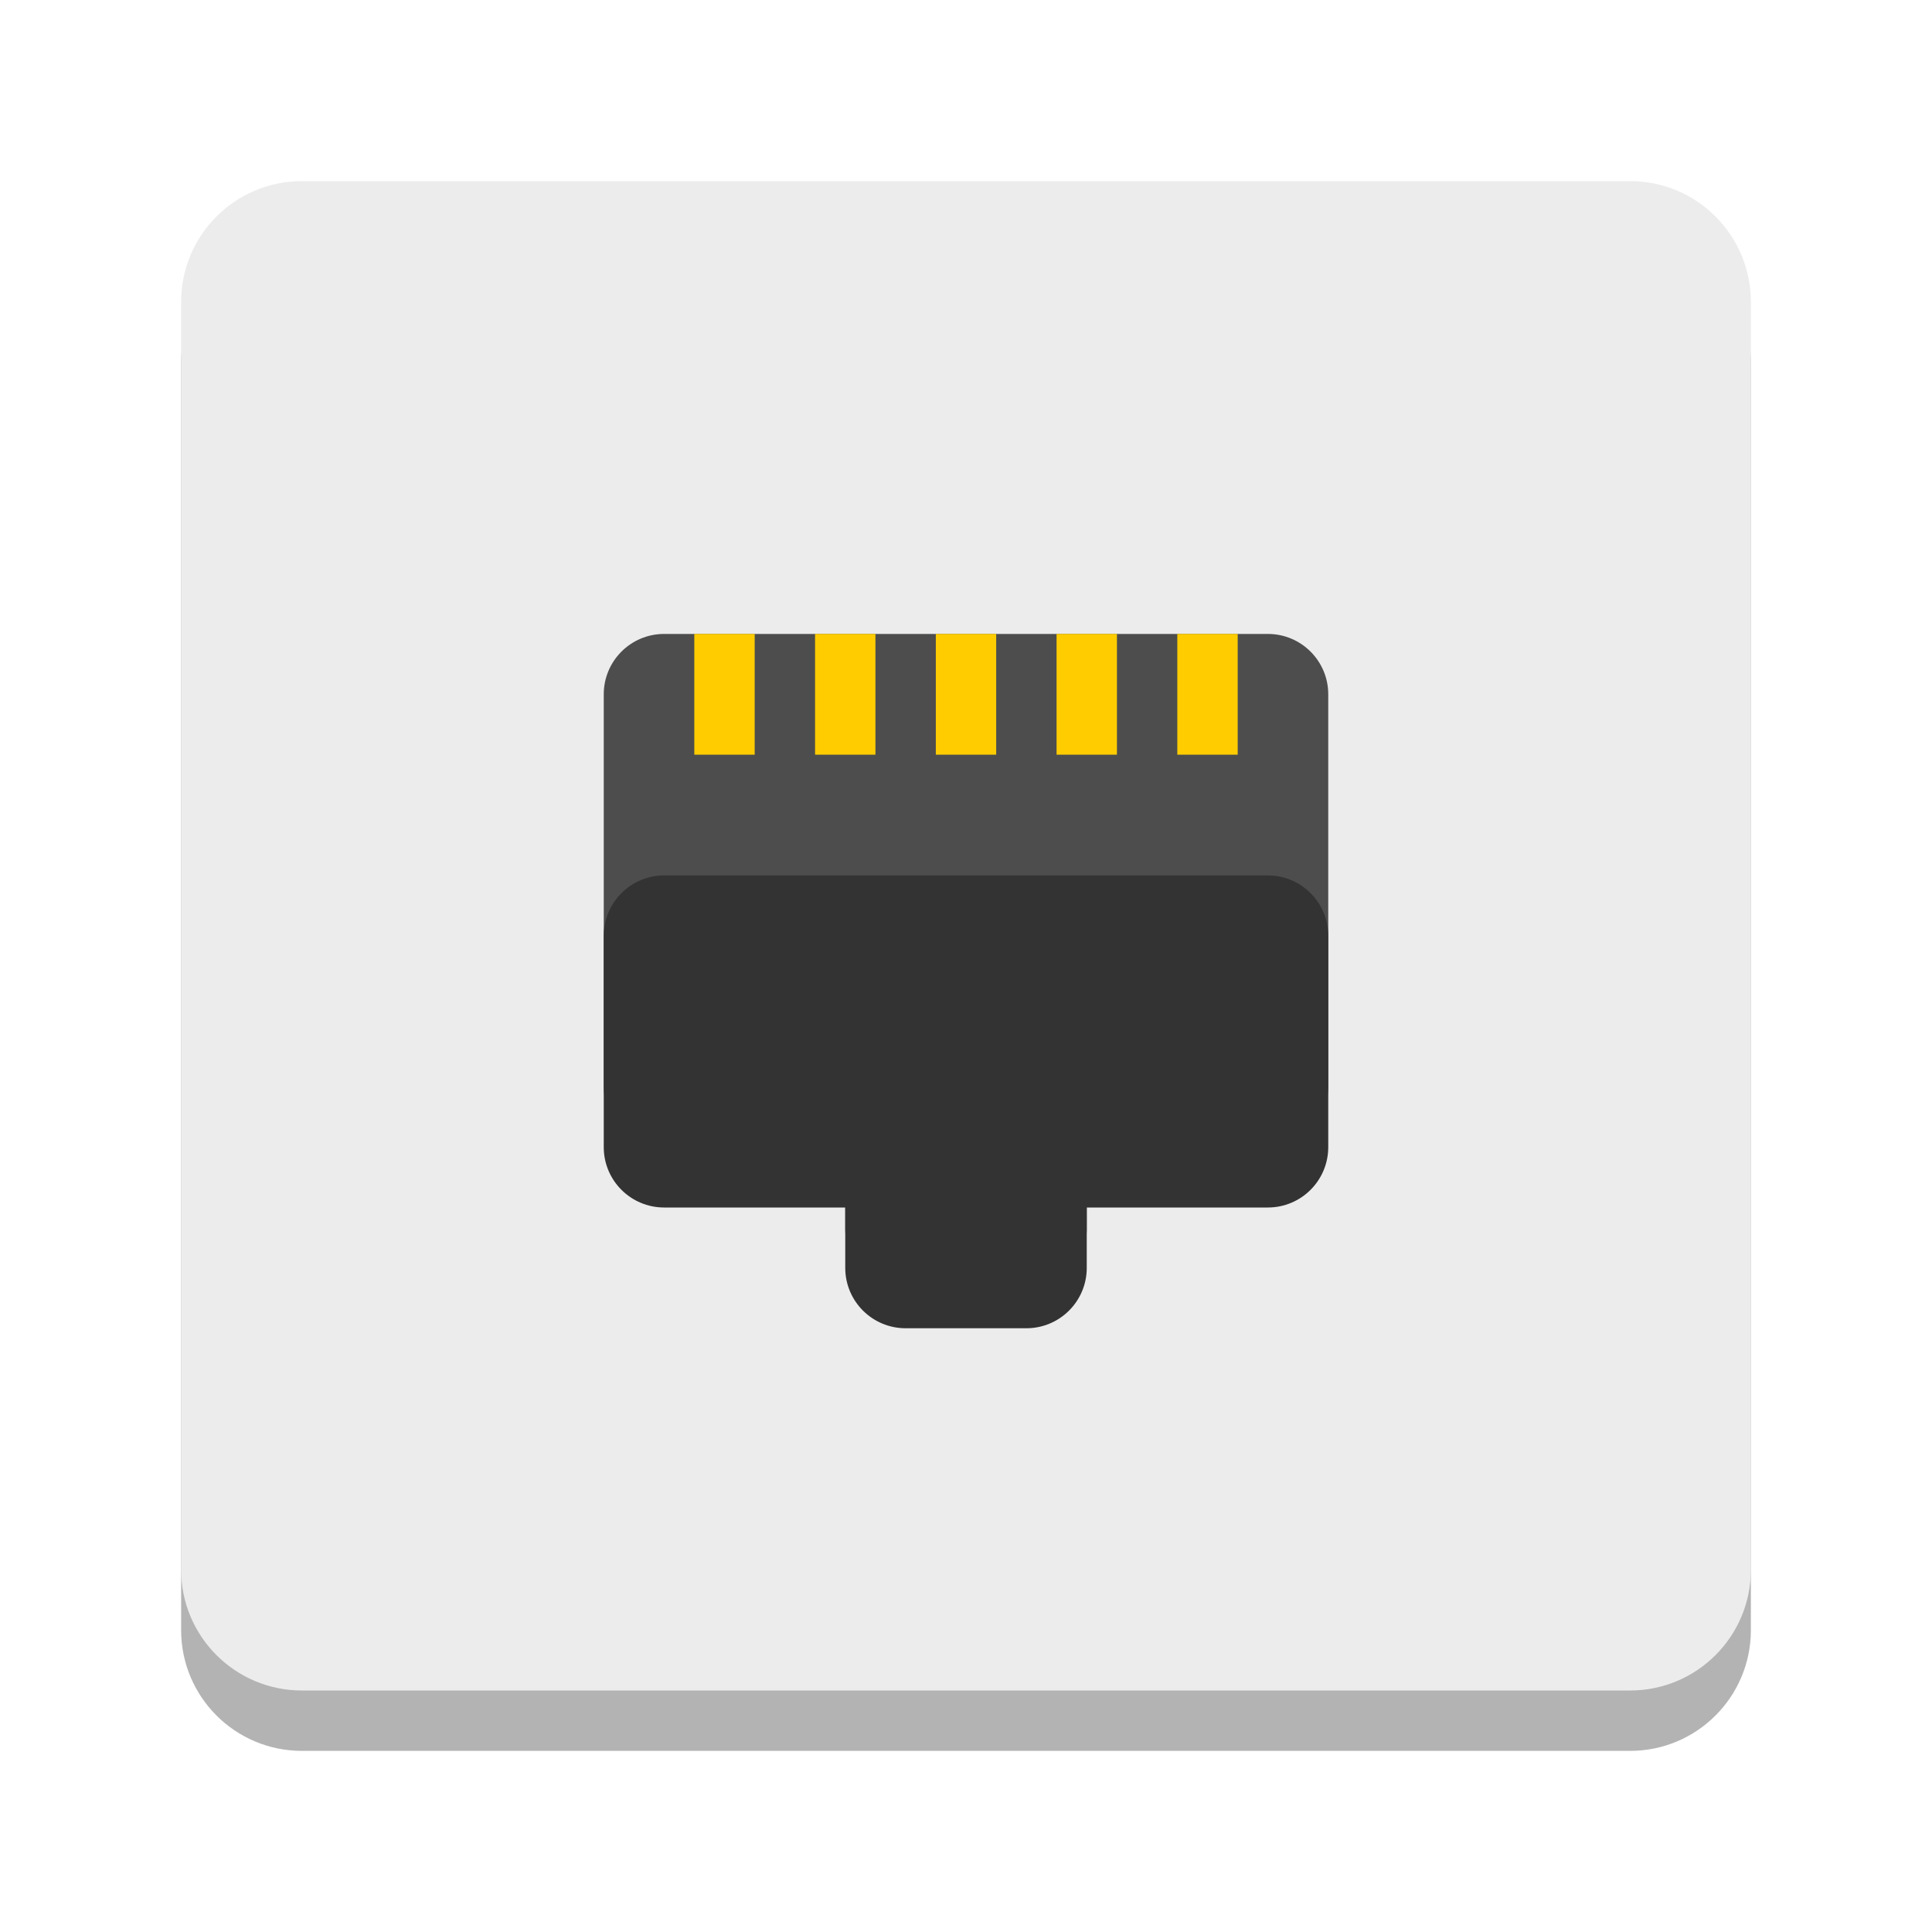
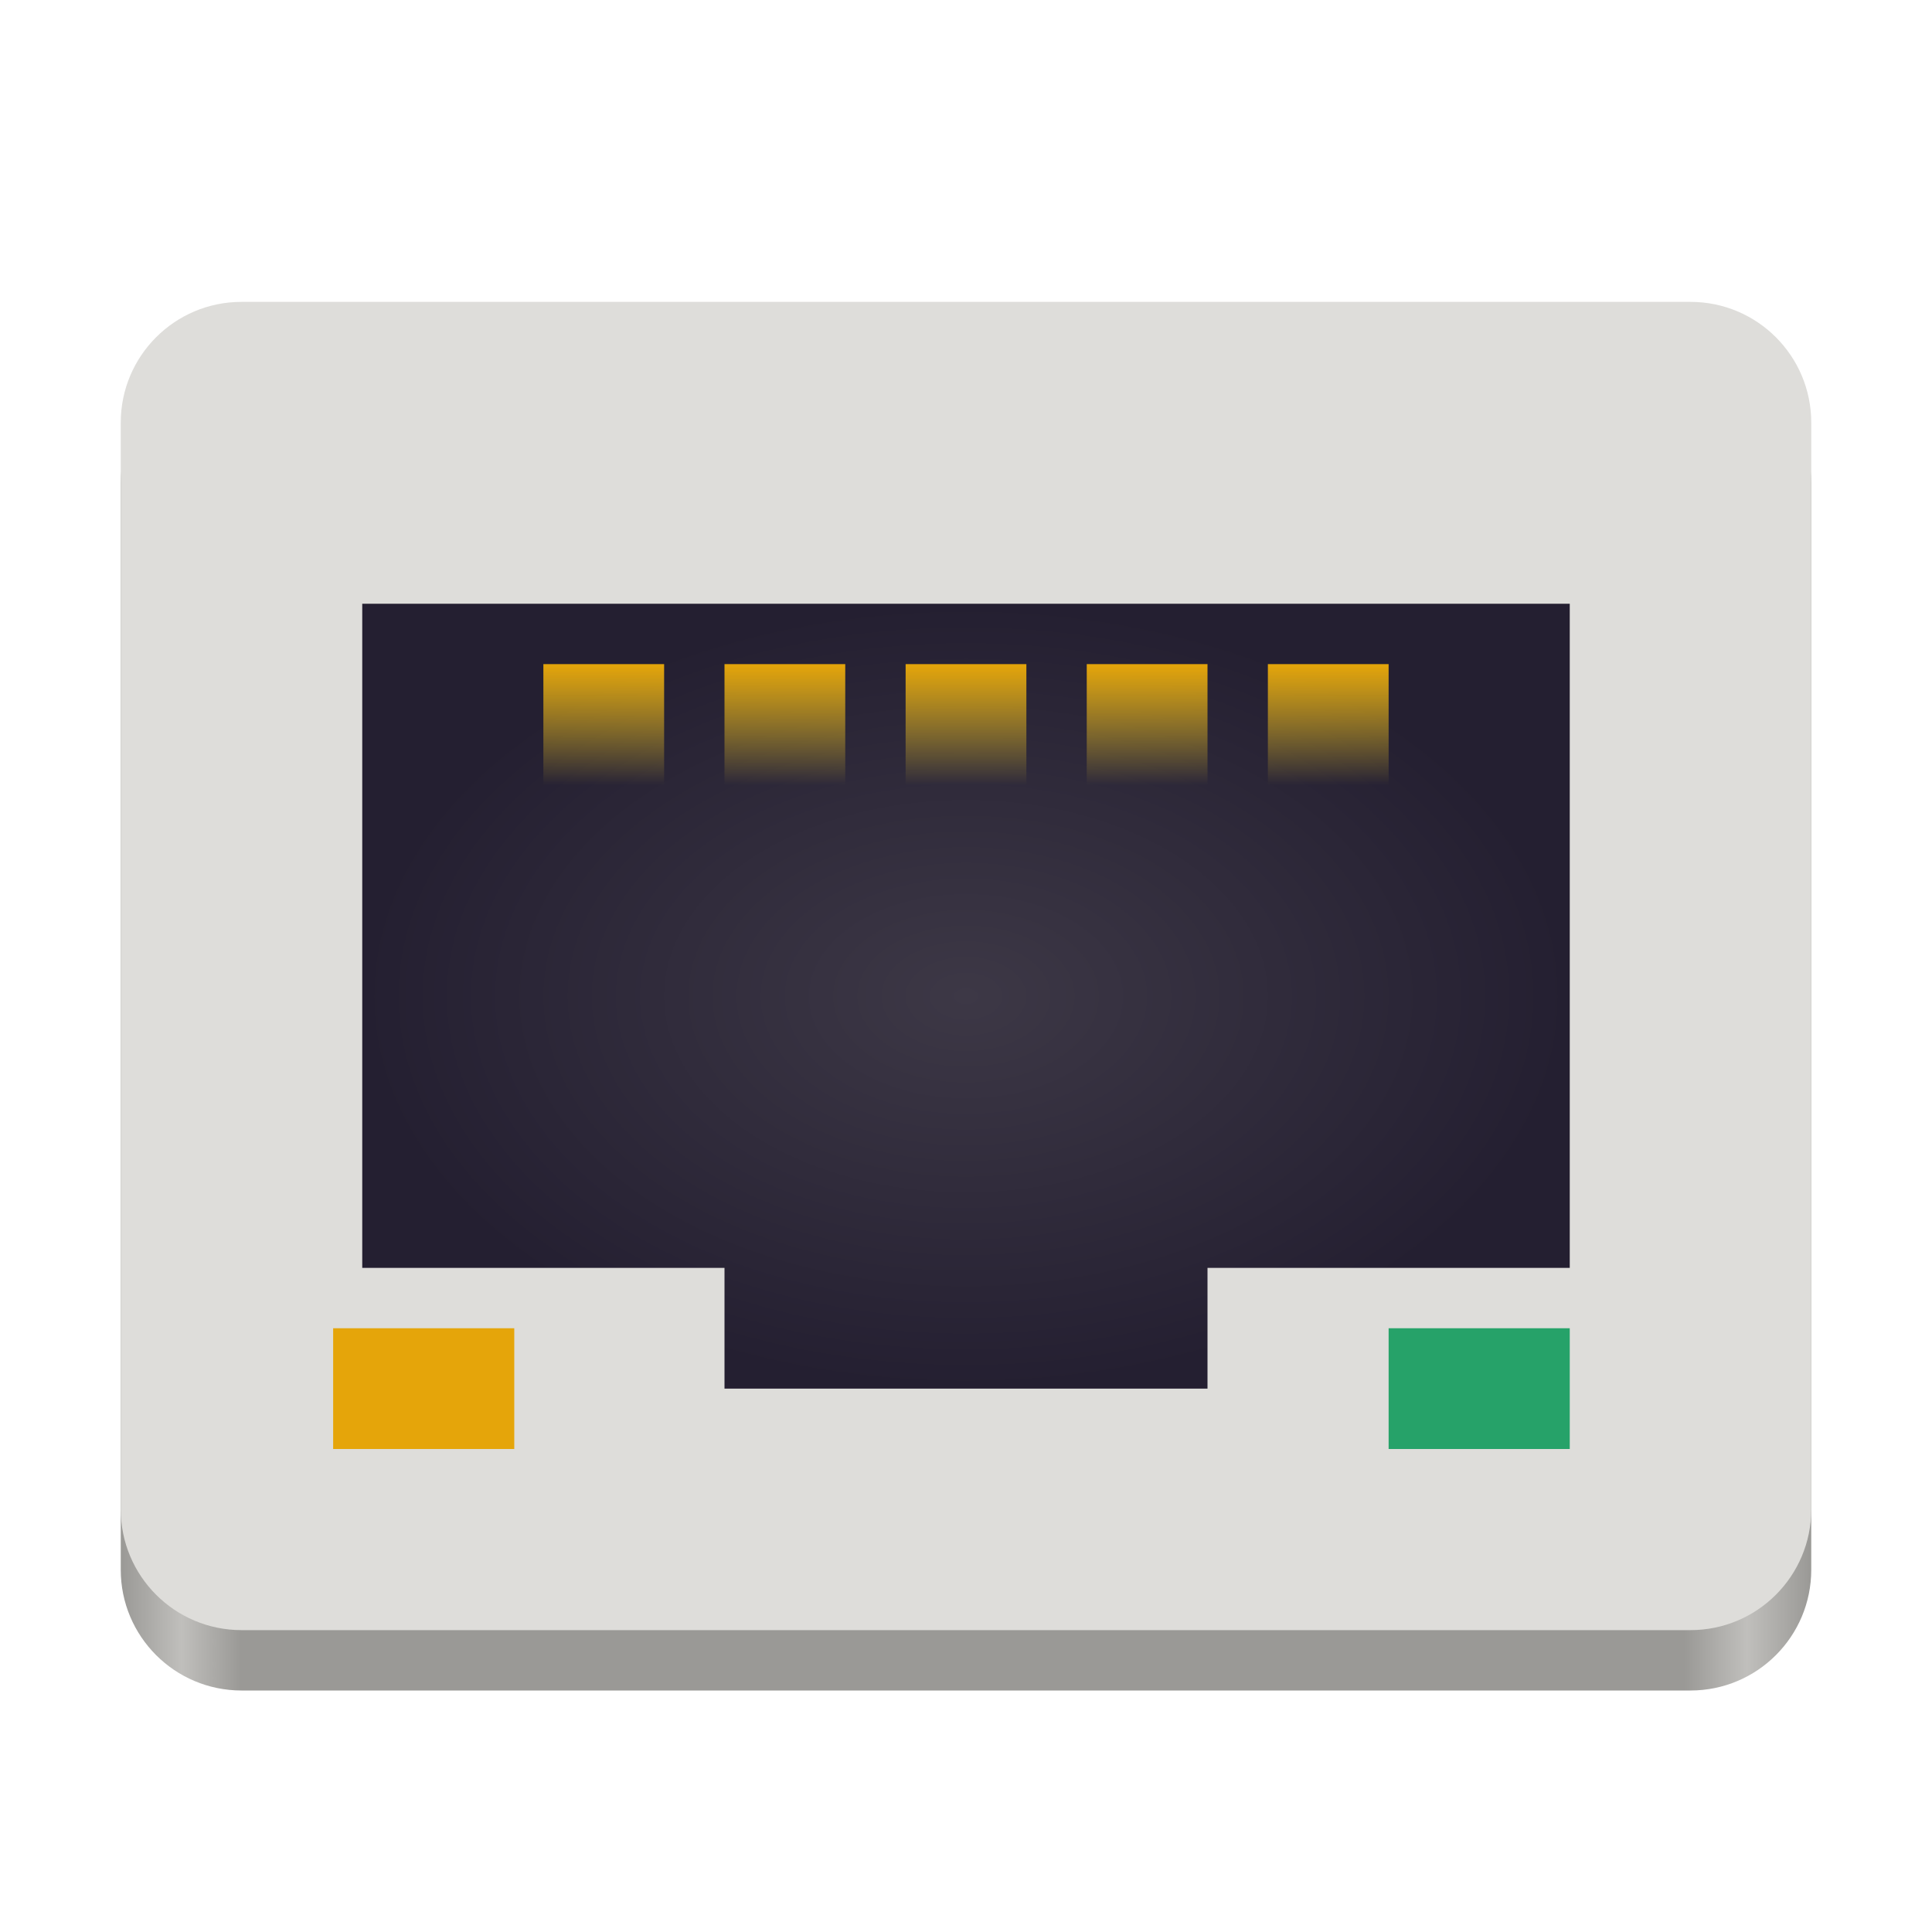
- <svg xmlns="http://www.w3.org/2000/svg" width="64" height="64" id="svg7854" version="1.0">
-   <defs id="defs7856" />
-   <rect ry="4" y="8" x="6" height="50" width="52" id="rect841-3" style="opacity:1;fill:#b3b3b3;fill-opacity:1;stroke:none;stroke-width:3.78;stroke-linecap:round;stroke-linejoin:round;stroke-miterlimit:4;stroke-dasharray:none;stroke-opacity:1" />
-   <rect ry="4" y="6" x="6" height="50" width="52" id="rect841" style="opacity:1;fill:#ececec;fill-opacity:1;stroke:none;stroke-width:3.78;stroke-linecap:round;stroke-linejoin:round;stroke-miterlimit:4;stroke-dasharray:none;stroke-opacity:1" />
-   <rect ry="2" y="21" x="20" height="17" width="24" id="rect858-5" style="opacity:1;fill:#4d4d4d;fill-opacity:1;stroke:none;stroke-width:3.485;stroke-linecap:round;stroke-linejoin:round;stroke-miterlimit:4;stroke-dasharray:none;stroke-opacity:1" />
-   <rect ry="1.25" y="37" x="28" height="5" width="8" id="rect860-6" style="opacity:1;fill:#4d4d4d;fill-opacity:1;stroke:none;stroke-width:2.988;stroke-linecap:round;stroke-linejoin:round;stroke-miterlimit:4;stroke-dasharray:none;stroke-opacity:1" />
-   <rect ry="2" y="29" x="20" height="11" width="24" id="rect858" style="opacity:1;fill:#333333;fill-opacity:1;stroke:none;stroke-width:3.485;stroke-linecap:round;stroke-linejoin:round;stroke-miterlimit:4;stroke-dasharray:none;stroke-opacity:1" />
-   <rect ry="2" y="38" x="28" height="6" width="8" id="rect860" style="opacity:1;fill:#333333;fill-opacity:1;stroke:none;stroke-width:2.988;stroke-linecap:round;stroke-linejoin:round;stroke-miterlimit:4;stroke-dasharray:none;stroke-opacity:1" />
-   <rect y="21" x="23" height="4" width="2" id="rect862" style="opacity:1;fill:#ffcc00;fill-opacity:1;stroke:none;stroke-width:4.364;stroke-linecap:round;stroke-linejoin:round;stroke-miterlimit:4;stroke-dasharray:none;stroke-opacity:1" />
-   <rect y="21" x="27" height="4" width="2" id="rect862-6" style="opacity:1;fill:#ffcc00;fill-opacity:1;stroke:none;stroke-width:4.364;stroke-linecap:round;stroke-linejoin:round;stroke-miterlimit:4;stroke-dasharray:none;stroke-opacity:1" />
-   <rect y="21" x="31" height="4" width="2" id="rect862-7" style="opacity:1;fill:#ffcc00;fill-opacity:1;stroke:none;stroke-width:4.364;stroke-linecap:round;stroke-linejoin:round;stroke-miterlimit:4;stroke-dasharray:none;stroke-opacity:1" />
-   <rect y="21" x="35" height="4" width="2" id="rect862-5" style="opacity:1;fill:#ffcc00;fill-opacity:1;stroke:none;stroke-width:4.364;stroke-linecap:round;stroke-linejoin:round;stroke-miterlimit:4;stroke-dasharray:none;stroke-opacity:1" />
-   <rect y="21" x="39" height="4" width="2" id="rect862-3" style="opacity:1;fill:#ffcc00;fill-opacity:1;stroke:none;stroke-width:4.364;stroke-linecap:round;stroke-linejoin:round;stroke-miterlimit:4;stroke-dasharray:none;stroke-opacity:1" />
+ <svg xmlns="http://www.w3.org/2000/svg" version="1.1" viewBox="0 0 32 32">
+   <defs>
+     <linearGradient id="e" x1="2" x2="30" y1="17" y2="17" gradientUnits="userSpaceOnUse">
+       <stop stop-color="#9a9996" offset="0" />
+       <stop stop-color="#c0bfbc" offset=".036" />
+       <stop stop-color="#9a9996" offset=".071" />
+       <stop stop-color="#9a9996" offset=".925" />
+       <stop stop-color="#c0bfbc" offset=".962" />
+       <stop stop-color="#9a9996" offset="1" />
+     </linearGradient>
+     <radialGradient id="f" cx="16" cy="15.5" r="10" gradientTransform="matrix(1 0 0 .65 0 6.425)" gradientUnits="userSpaceOnUse">
+       <stop stop-color="#3d3846" offset="0" />
+       <stop stop-color="#241f31" offset="1" />
+     </radialGradient>
+     <linearGradient id="d" x1="9" x2="9" y1="10" y2="12" gradientTransform="translate(0,1)" gradientUnits="userSpaceOnUse">
+       <stop stop-color="#e5a50a" offset="0" />
+       <stop stop-color="#f6d32d" stop-opacity="0" offset="1" />
+     </linearGradient>
+   </defs>
+   <rect x="2" y="6" width="28" height="22" ry="2" fill="url(#e)" />
+   <rect x="2" y="5" width="28" height="22" ry="2" fill="#deddda" />
+   <path d="m6 10v11h6v2h8v-2h6v-11z" fill="url(#f)" />
+   <path d="m9 11v2h2v-2zm3 0v2h2v-2zm3 0v2h2v-2zm3 0v2h2v-2zm3 0v2h2v-2z" fill="url(#d)" />
+   <rect x="5.518" y="22" width="3" height="2" ry="0" fill="#e5a50a" />
+   <rect x="23" y="22" width="3" height="2" ry="0" fill="#26a269" />
</svg>
